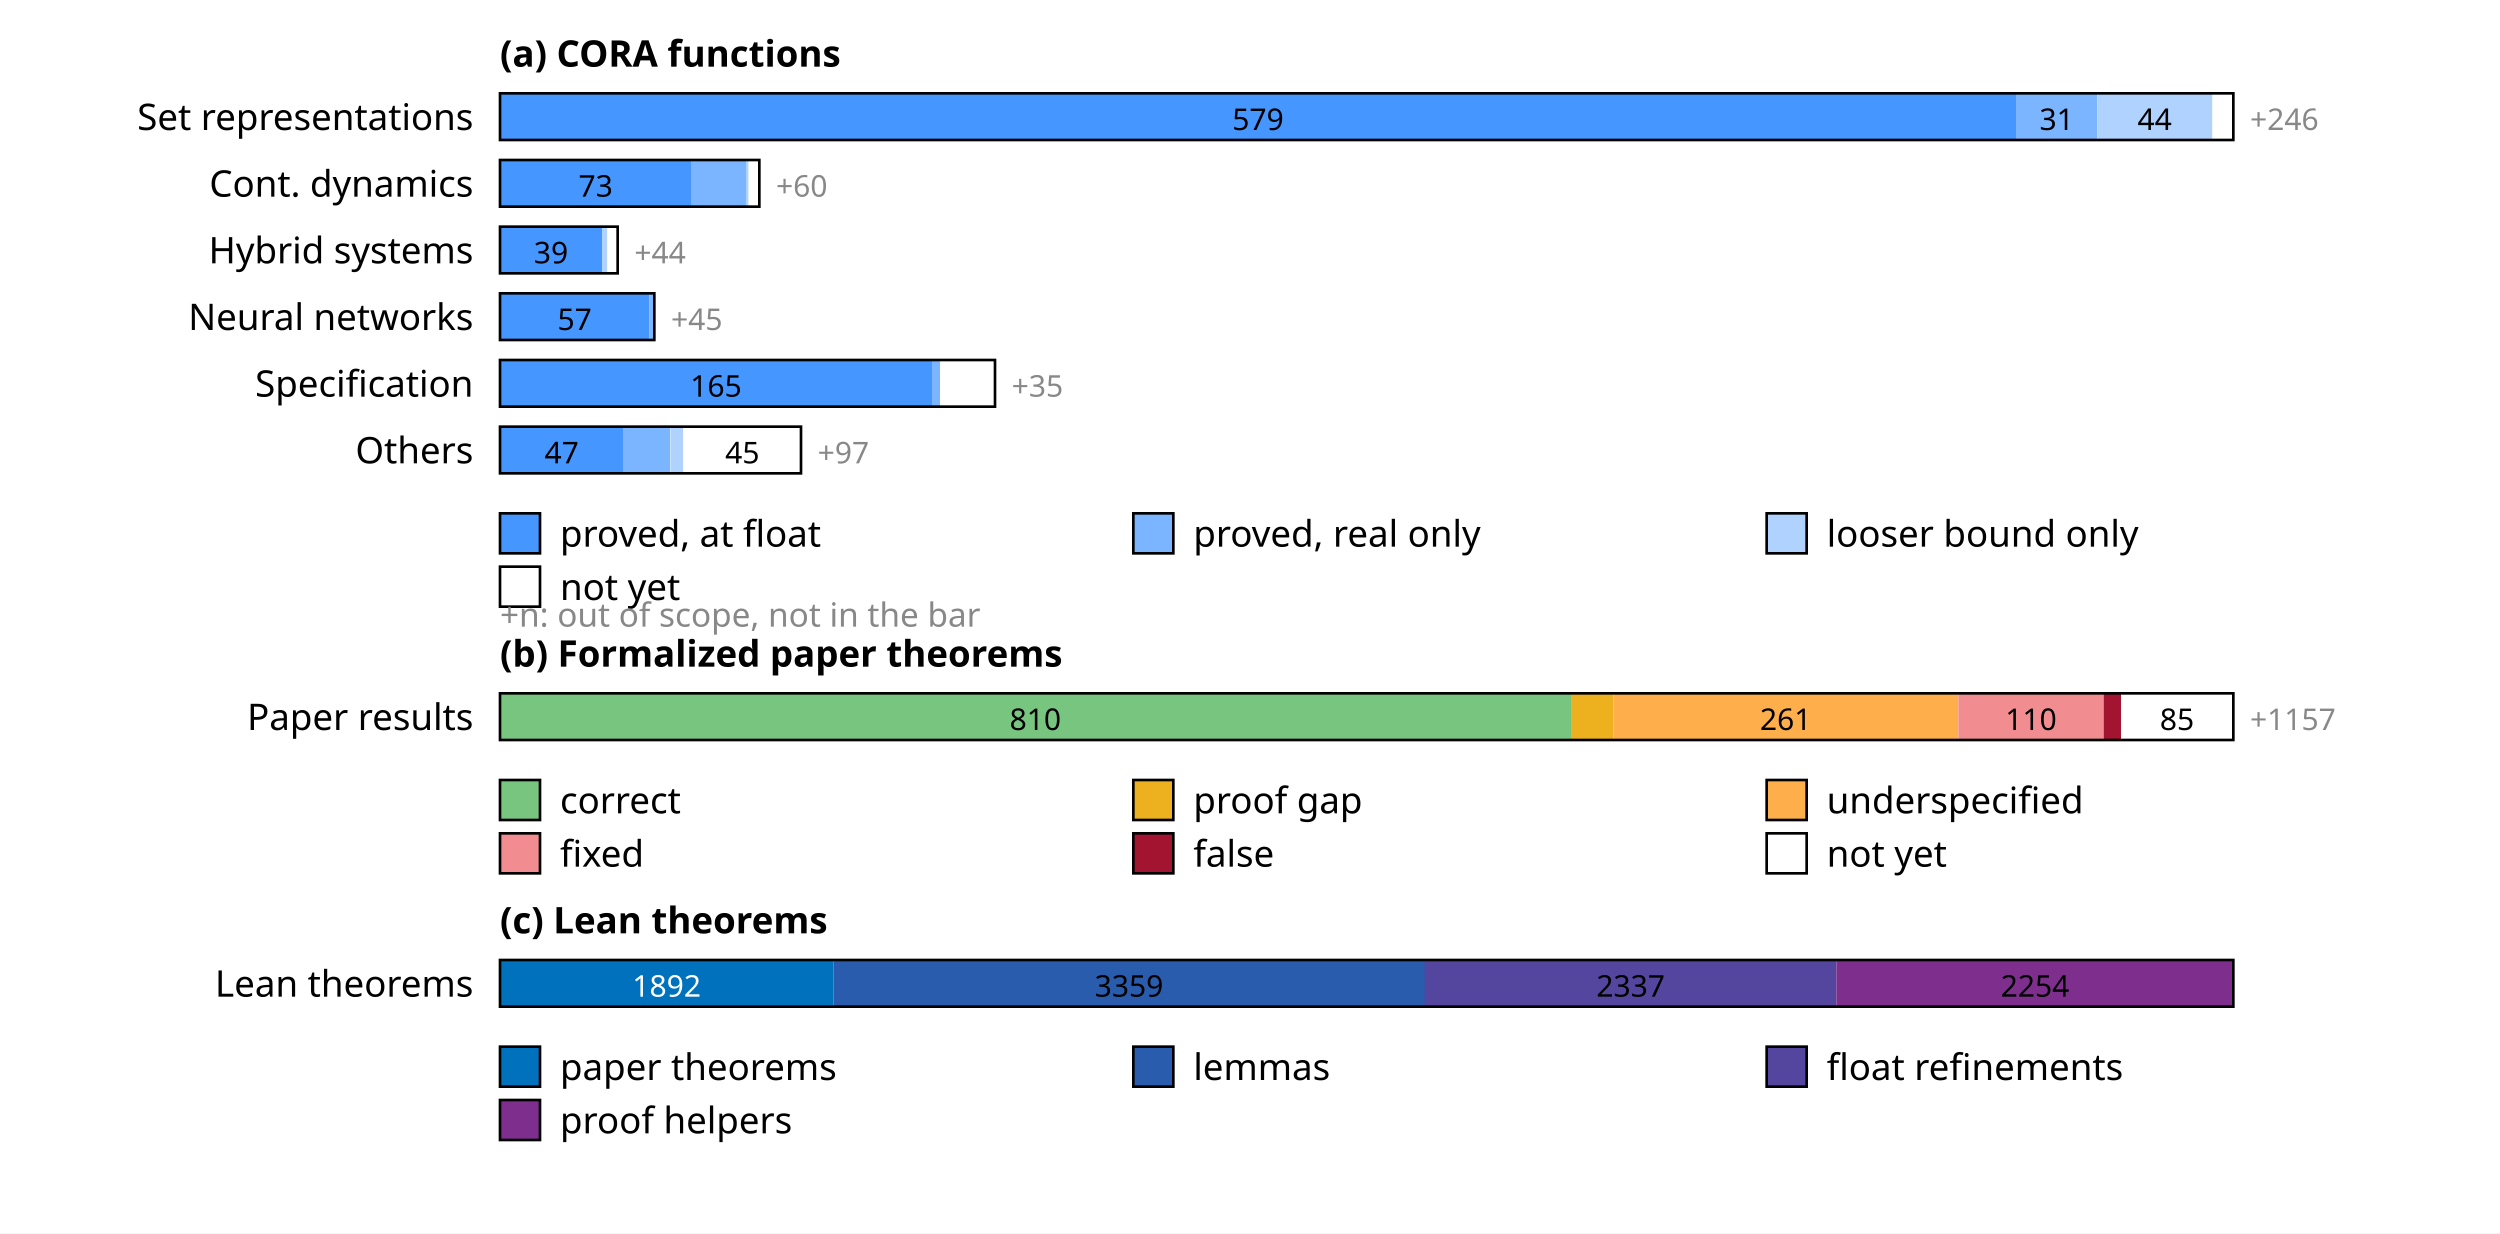
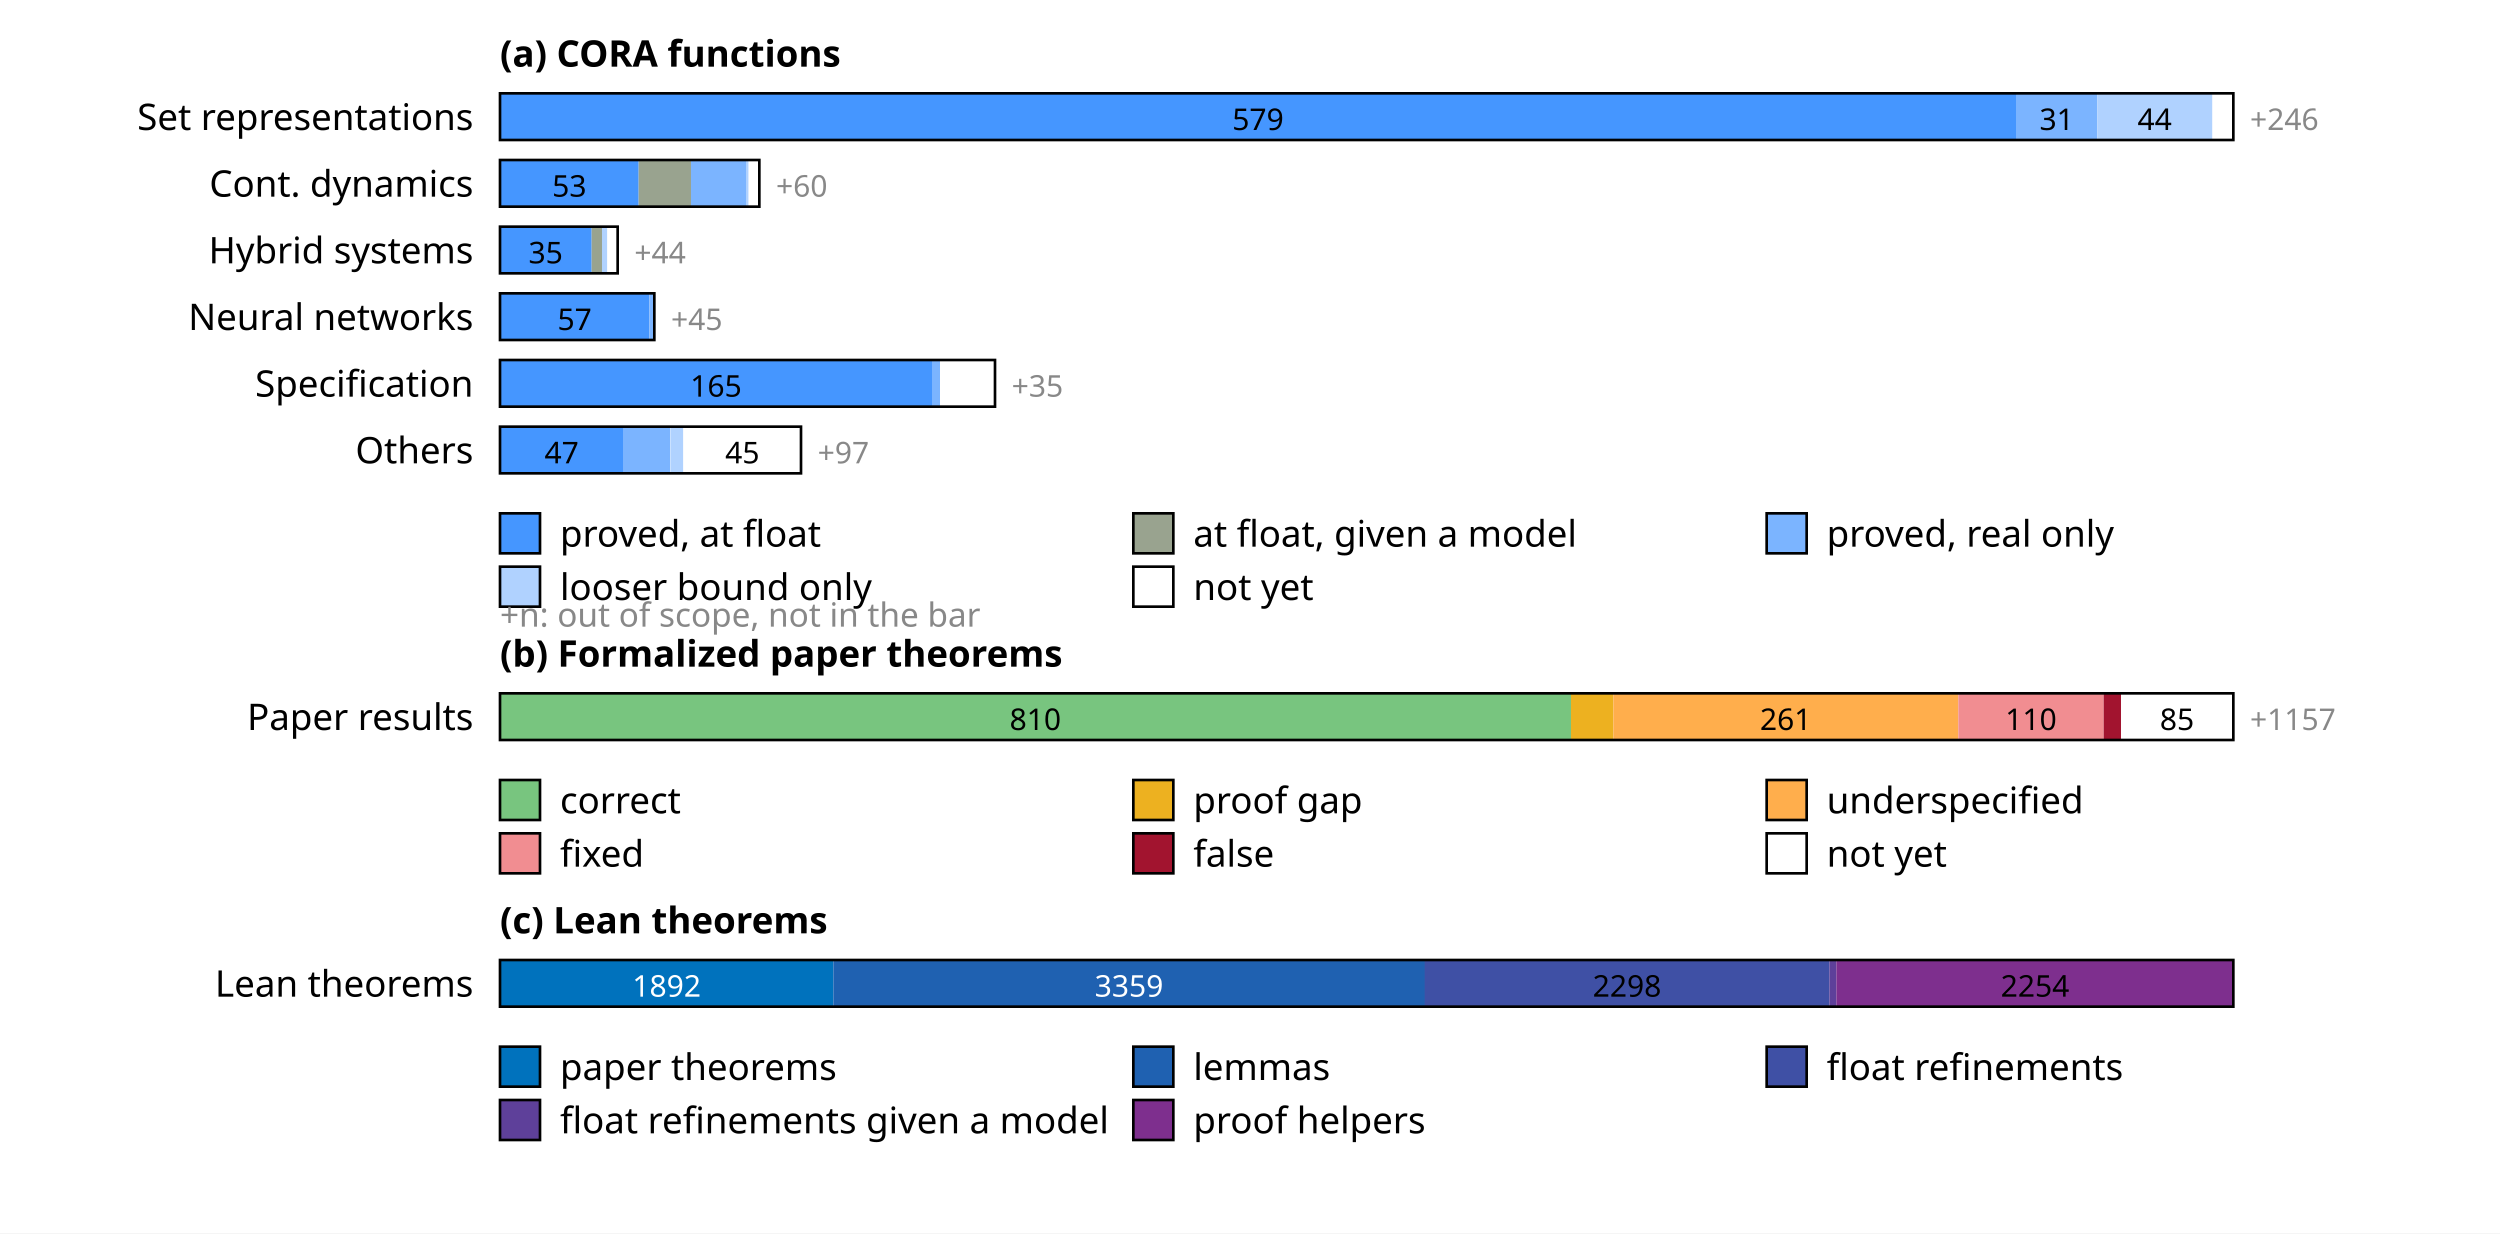
<svg xmlns="http://www.w3.org/2000/svg" width="750" height="370" font-family="sans-serif" font-size="11">
  <rect width="100%" height="100%" fill="white" />
  <text x="150" y="20" font-weight="bold">(a) CORA functions</text>
  <text x="142" y="39" text-anchor="end">Set representations</text>
  <rect x="150.0" y="28" width="454.8" height="14" fill="rgb(69,150,255)" />
  <text x="377.4" y="39" text-anchor="middle" font-size="9" fill="#000">579</text>
  <rect x="604.8" y="28" width="24.4" height="14" fill="rgb(123,180,255)" />
  <text x="617.0" y="39" text-anchor="middle" font-size="9" fill="#000">31</text>
  <rect x="629.2" y="28" width="34.6" height="14" fill="rgb(176,210,255)" />
  <text x="646.4" y="39" text-anchor="middle" font-size="9" fill="#000">44</text>
  <rect x="663.7" y="28" width="6.3" height="14" fill="rgb(255,255,255)" />
  <rect x="150" y="28" width="520.0" height="14" fill="none" stroke="#000" stroke-width="0.8" />
  <text x="675.0" y="39" font-size="9" fill="#888">+246</text>
  <text x="142" y="59" text-anchor="end">Cont. dynamics</text>
-   <rect x="150.0" y="48" width="57.3" height="14" fill="rgb(69,150,255)" />
-   <text x="178.7" y="59" text-anchor="middle" font-size="9" fill="#000">73</text>
+   <rect x="150.0" y="48" width="41.6" height="14" fill="rgb(69,150,255)" />
+   <text x="170.8" y="59" text-anchor="middle" font-size="9" fill="#000">53</text>
+   <rect x="191.6" y="48" width="15.7" height="14" fill="rgb(153,163,143)" />
  <rect x="207.3" y="48" width="16.5" height="14" fill="rgb(123,180,255)" />
  <rect x="223.8" y="48" width="0.8" height="14" fill="rgb(176,210,255)" />
  <rect x="224.6" y="48" width="3.1" height="14" fill="rgb(255,255,255)" />
  <rect x="150" y="48" width="77.8" height="14" fill="none" stroke="#000" stroke-width="0.8" />
  <text x="232.8" y="59" font-size="9" fill="#888">+60</text>
  <text x="142" y="79" text-anchor="end">Hybrid systems</text>
-   <rect x="150.0" y="68" width="30.6" height="14" fill="rgb(69,150,255)" />
-   <text x="165.3" y="79" text-anchor="middle" font-size="9" fill="#000">39</text>
+   <rect x="150.0" y="68" width="27.5" height="14" fill="rgb(69,150,255)" />
+   <text x="163.7" y="79" text-anchor="middle" font-size="9" fill="#000">35</text>
+   <rect x="177.5" y="68" width="3.1" height="14" fill="rgb(153,163,143)" />
  <rect x="180.6" y="68" width="1.6" height="14" fill="rgb(176,210,255)" />
  <rect x="182.2" y="68" width="3.1" height="14" fill="rgb(255,255,255)" />
  <rect x="150" y="68" width="35.3" height="14" fill="none" stroke="#000" stroke-width="0.8" />
  <text x="190.3" y="79" font-size="9" fill="#888">+44</text>
  <text x="142" y="99" text-anchor="end">Neural networks</text>
  <rect x="150.0" y="88" width="44.8" height="14" fill="rgb(69,150,255)" />
  <text x="172.4" y="99" text-anchor="middle" font-size="9" fill="#000">57</text>
  <rect x="194.8" y="88" width="1.6" height="14" fill="rgb(123,180,255)" />
  <rect x="150" y="88" width="46.3" height="14" fill="none" stroke="#000" stroke-width="0.8" />
  <text x="201.3" y="99" font-size="9" fill="#888">+45</text>
  <text x="142" y="119" text-anchor="end">Specification</text>
  <rect x="150.0" y="108" width="129.6" height="14" fill="rgb(69,150,255)" />
  <text x="214.8" y="119" text-anchor="middle" font-size="9" fill="#000">165</text>
  <rect x="279.6" y="108" width="2.4" height="14" fill="rgb(123,180,255)" />
  <rect x="282.0" y="108" width="16.5" height="14" fill="rgb(255,255,255)" />
  <rect x="150" y="108" width="148.5" height="14" fill="none" stroke="#000" stroke-width="0.8" />
  <text x="303.5" y="119" font-size="9" fill="#888">+35</text>
  <text x="142" y="139" text-anchor="end">Others</text>
  <rect x="150.0" y="128" width="36.9" height="14" fill="rgb(69,150,255)" />
  <text x="168.5" y="139" text-anchor="middle" font-size="9" fill="#000">47</text>
  <rect x="186.9" y="128" width="14.1" height="14" fill="rgb(123,180,255)" />
  <rect x="201.1" y="128" width="3.9" height="14" fill="rgb(176,210,255)" />
  <rect x="205.0" y="128" width="35.3" height="14" fill="rgb(255,255,255)" />
  <text x="222.7" y="139" text-anchor="middle" font-size="9" fill="#000">45</text>
  <rect x="150" y="128" width="90.3" height="14" fill="none" stroke="#000" stroke-width="0.8" />
  <text x="245.3" y="139" font-size="9" fill="#888">+97</text>
  <rect x="150" y="154" width="12" height="12" fill="rgb(69,150,255)" stroke="#000" stroke-width="0.8" />
  <text x="168" y="164">proved, at float</text>
-   <rect x="340" y="154" width="12" height="12" fill="rgb(123,180,255)" stroke="#000" stroke-width="0.8" />
-   <text x="358" y="164">proved, real only</text>
-   <rect x="530" y="154" width="12" height="12" fill="rgb(176,210,255)" stroke="#000" stroke-width="0.8" />
-   <text x="548" y="164">looser bound only</text>
-   <rect x="150" y="170" width="12" height="12" fill="rgb(255,255,255)" stroke="#000" stroke-width="0.8" />
-   <text x="168" y="180">not yet</text>
+   <rect x="340" y="154" width="12" height="12" fill="rgb(153,163,143)" stroke="#000" stroke-width="0.8" />
+   <text x="358" y="164">at float, given a model</text>
+   <rect x="530" y="154" width="12" height="12" fill="rgb(123,180,255)" stroke="#000" stroke-width="0.8" />
+   <text x="548" y="164">proved, real only</text>
+   <rect x="150" y="170" width="12" height="12" fill="rgb(176,210,255)" stroke="#000" stroke-width="0.8" />
+   <text x="168" y="180">looser bound only</text>
+   <rect x="340" y="170" width="12" height="12" fill="rgb(255,255,255)" stroke="#000" stroke-width="0.8" />
+   <text x="358" y="180">not yet</text>
  <text x="150" y="188" font-size="10" fill="#888">+n: out of scope, not in the bar</text>
  <text x="150" y="200" font-weight="bold">(b) Formalized paper theorems</text>
  <text x="142" y="219" text-anchor="end">Paper results</text>
  <rect x="150.0" y="208" width="321.3" height="14" fill="rgb(120,197,127)" />
  <text x="310.6" y="219" text-anchor="middle" font-size="9" fill="#000">810</text>
  <rect x="471.3" y="208" width="12.7" height="14" fill="rgb(237,177,32)" />
  <rect x="484.0" y="208" width="103.5" height="14" fill="rgb(255,174,76)" />
  <text x="535.7" y="219" text-anchor="middle" font-size="9" fill="#000">261</text>
  <rect x="587.5" y="208" width="43.6" height="14" fill="rgb(241,141,145)" />
  <text x="609.3" y="219" text-anchor="middle" font-size="9" fill="#000">110</text>
  <rect x="631.1" y="208" width="5.2" height="14" fill="rgb(162,20,47)" />
  <rect x="636.3" y="208" width="33.7" height="14" fill="rgb(255,255,255)" />
  <text x="653.1" y="219" text-anchor="middle" font-size="9" fill="#000">85</text>
  <rect x="150" y="208" width="520.0" height="14" fill="none" stroke="#000" stroke-width="0.8" />
  <text x="675.0" y="219" font-size="9" fill="#888">+1157</text>
  <rect x="150" y="234" width="12" height="12" fill="rgb(120,197,127)" stroke="#000" stroke-width="0.8" />
  <text x="168" y="244">correct</text>
  <rect x="340" y="234" width="12" height="12" fill="rgb(237,177,32)" stroke="#000" stroke-width="0.8" />
  <text x="358" y="244">proof gap</text>
  <rect x="530" y="234" width="12" height="12" fill="rgb(255,174,76)" stroke="#000" stroke-width="0.8" />
  <text x="548" y="244">underspecified</text>
  <rect x="150" y="250" width="12" height="12" fill="rgb(241,141,145)" stroke="#000" stroke-width="0.8" />
  <text x="168" y="260">fixed</text>
  <rect x="340" y="250" width="12" height="12" fill="rgb(162,20,47)" stroke="#000" stroke-width="0.8" />
  <text x="358" y="260">false</text>
  <rect x="530" y="250" width="12" height="12" fill="rgb(255,255,255)" stroke="#000" stroke-width="0.8" />
  <text x="548" y="260">not yet</text>
  <text x="150" y="280" font-weight="bold">(c) Lean theorems</text>
  <text x="142" y="299" text-anchor="end">Lean theorems</text>
  <rect x="150.0" y="288" width="100.0" height="14" fill="rgb(0,114,189)" />
  <text x="200.0" y="299" text-anchor="middle" font-size="9" fill="#fff">1892</text>
-   <rect x="250.0" y="288" width="177.5" height="14" fill="rgb(42,92,173)" />
-   <text x="338.7" y="299" text-anchor="middle" font-size="9" fill="#000">3359</text>
-   <rect x="427.4" y="288" width="123.5" height="14" fill="rgb(84,69,158)" />
-   <text x="489.2" y="299" text-anchor="middle" font-size="9" fill="#000">2337</text>
+   <rect x="250.0" y="288" width="177.5" height="14" fill="rgb(31,97,177)" />
+   <text x="338.7" y="299" text-anchor="middle" font-size="9" fill="#fff">3359</text>
+   <rect x="427.4" y="288" width="121.4" height="14" fill="rgb(63,80,165)" />
+   <text x="488.1" y="299" text-anchor="middle" font-size="9" fill="#000">2298</text>
+   <rect x="548.8" y="288" width="2.1" height="14" fill="rgb(94,64,154)" />
  <rect x="550.9" y="288" width="119.1" height="14" fill="rgb(126,47,142)" />
  <text x="610.5" y="299" text-anchor="middle" font-size="9" fill="#000">2254</text>
  <rect x="150" y="288" width="520.0" height="14" fill="none" stroke="#000" stroke-width="0.8" />
  <rect x="150" y="314" width="12" height="12" fill="rgb(0,114,189)" stroke="#000" stroke-width="0.8" />
  <text x="168" y="324">paper theorems</text>
-   <rect x="340" y="314" width="12" height="12" fill="rgb(42,92,173)" stroke="#000" stroke-width="0.8" />
+   <rect x="340" y="314" width="12" height="12" fill="rgb(31,97,177)" stroke="#000" stroke-width="0.8" />
  <text x="358" y="324">lemmas</text>
-   <rect x="530" y="314" width="12" height="12" fill="rgb(84,69,158)" stroke="#000" stroke-width="0.8" />
+   <rect x="530" y="314" width="12" height="12" fill="rgb(63,80,165)" stroke="#000" stroke-width="0.8" />
  <text x="548" y="324">float refinements</text>
-   <rect x="150" y="330" width="12" height="12" fill="rgb(126,47,142)" stroke="#000" stroke-width="0.8" />
-   <text x="168" y="340">proof helpers</text>
+   <rect x="150" y="330" width="12" height="12" fill="rgb(94,64,154)" stroke="#000" stroke-width="0.8" />
+   <text x="168" y="340">float refinements given a model</text>
+   <rect x="340" y="330" width="12" height="12" fill="rgb(126,47,142)" stroke="#000" stroke-width="0.8" />
+   <text x="358" y="340">proof helpers</text>
</svg>
